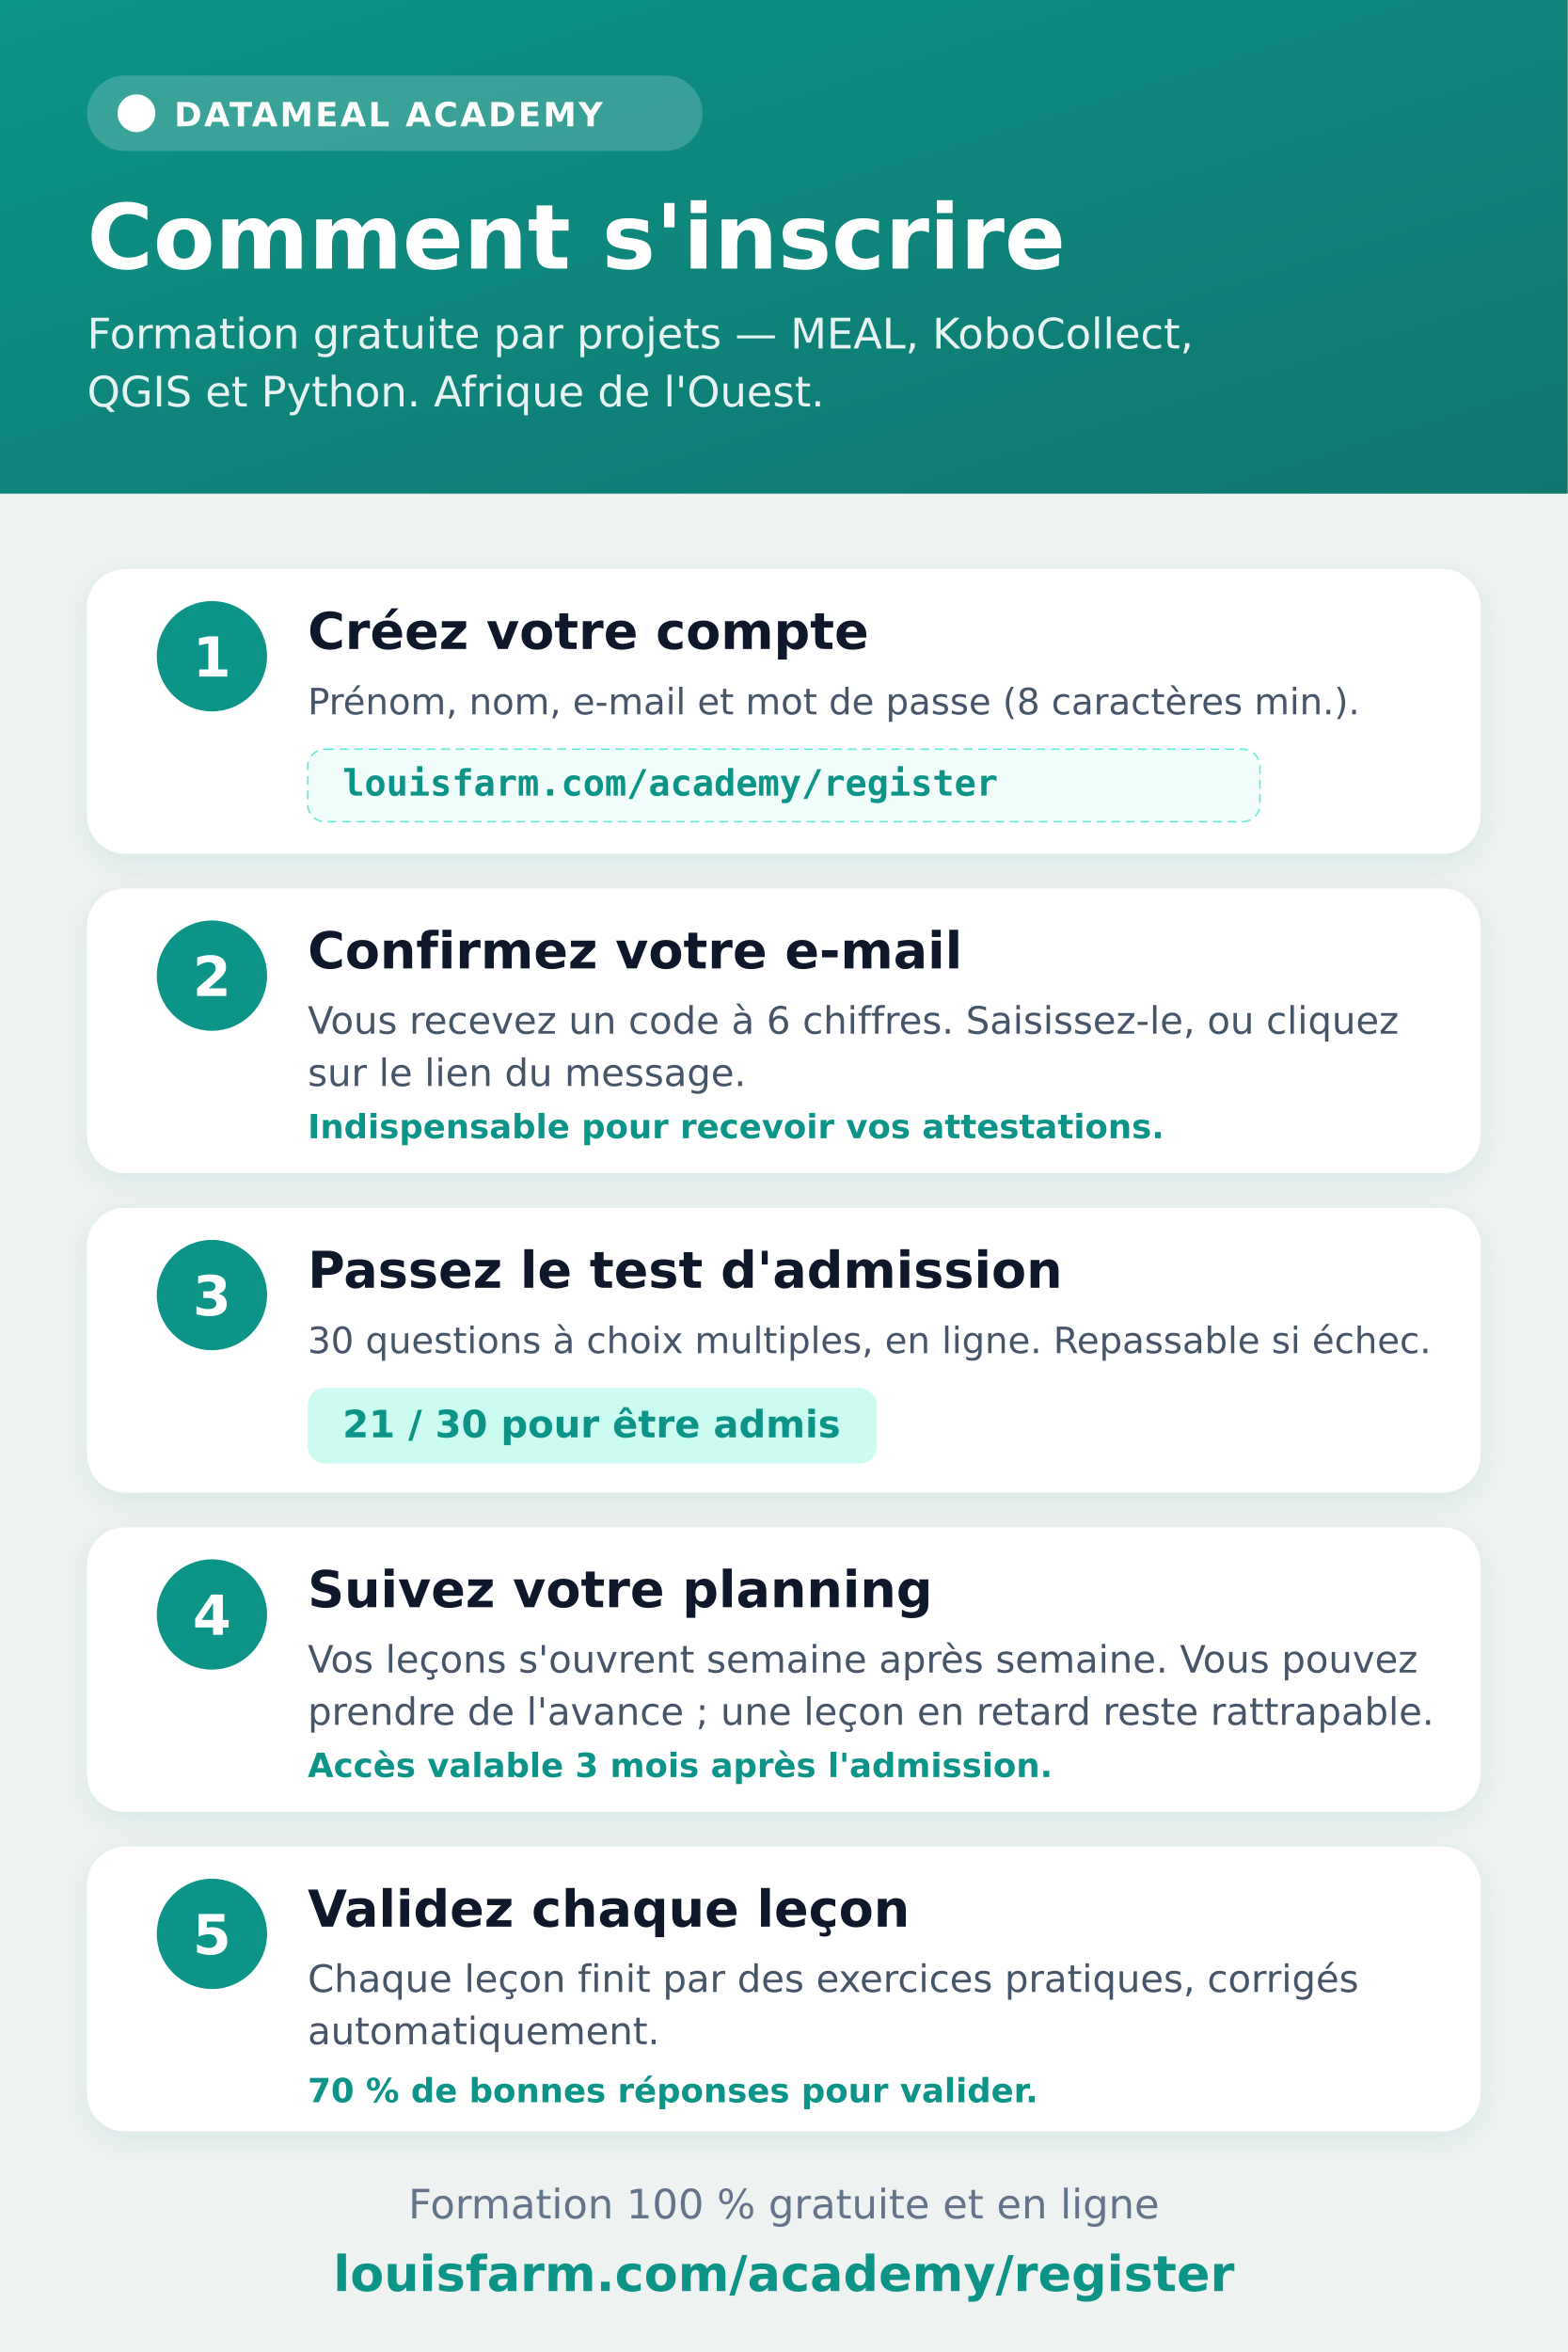
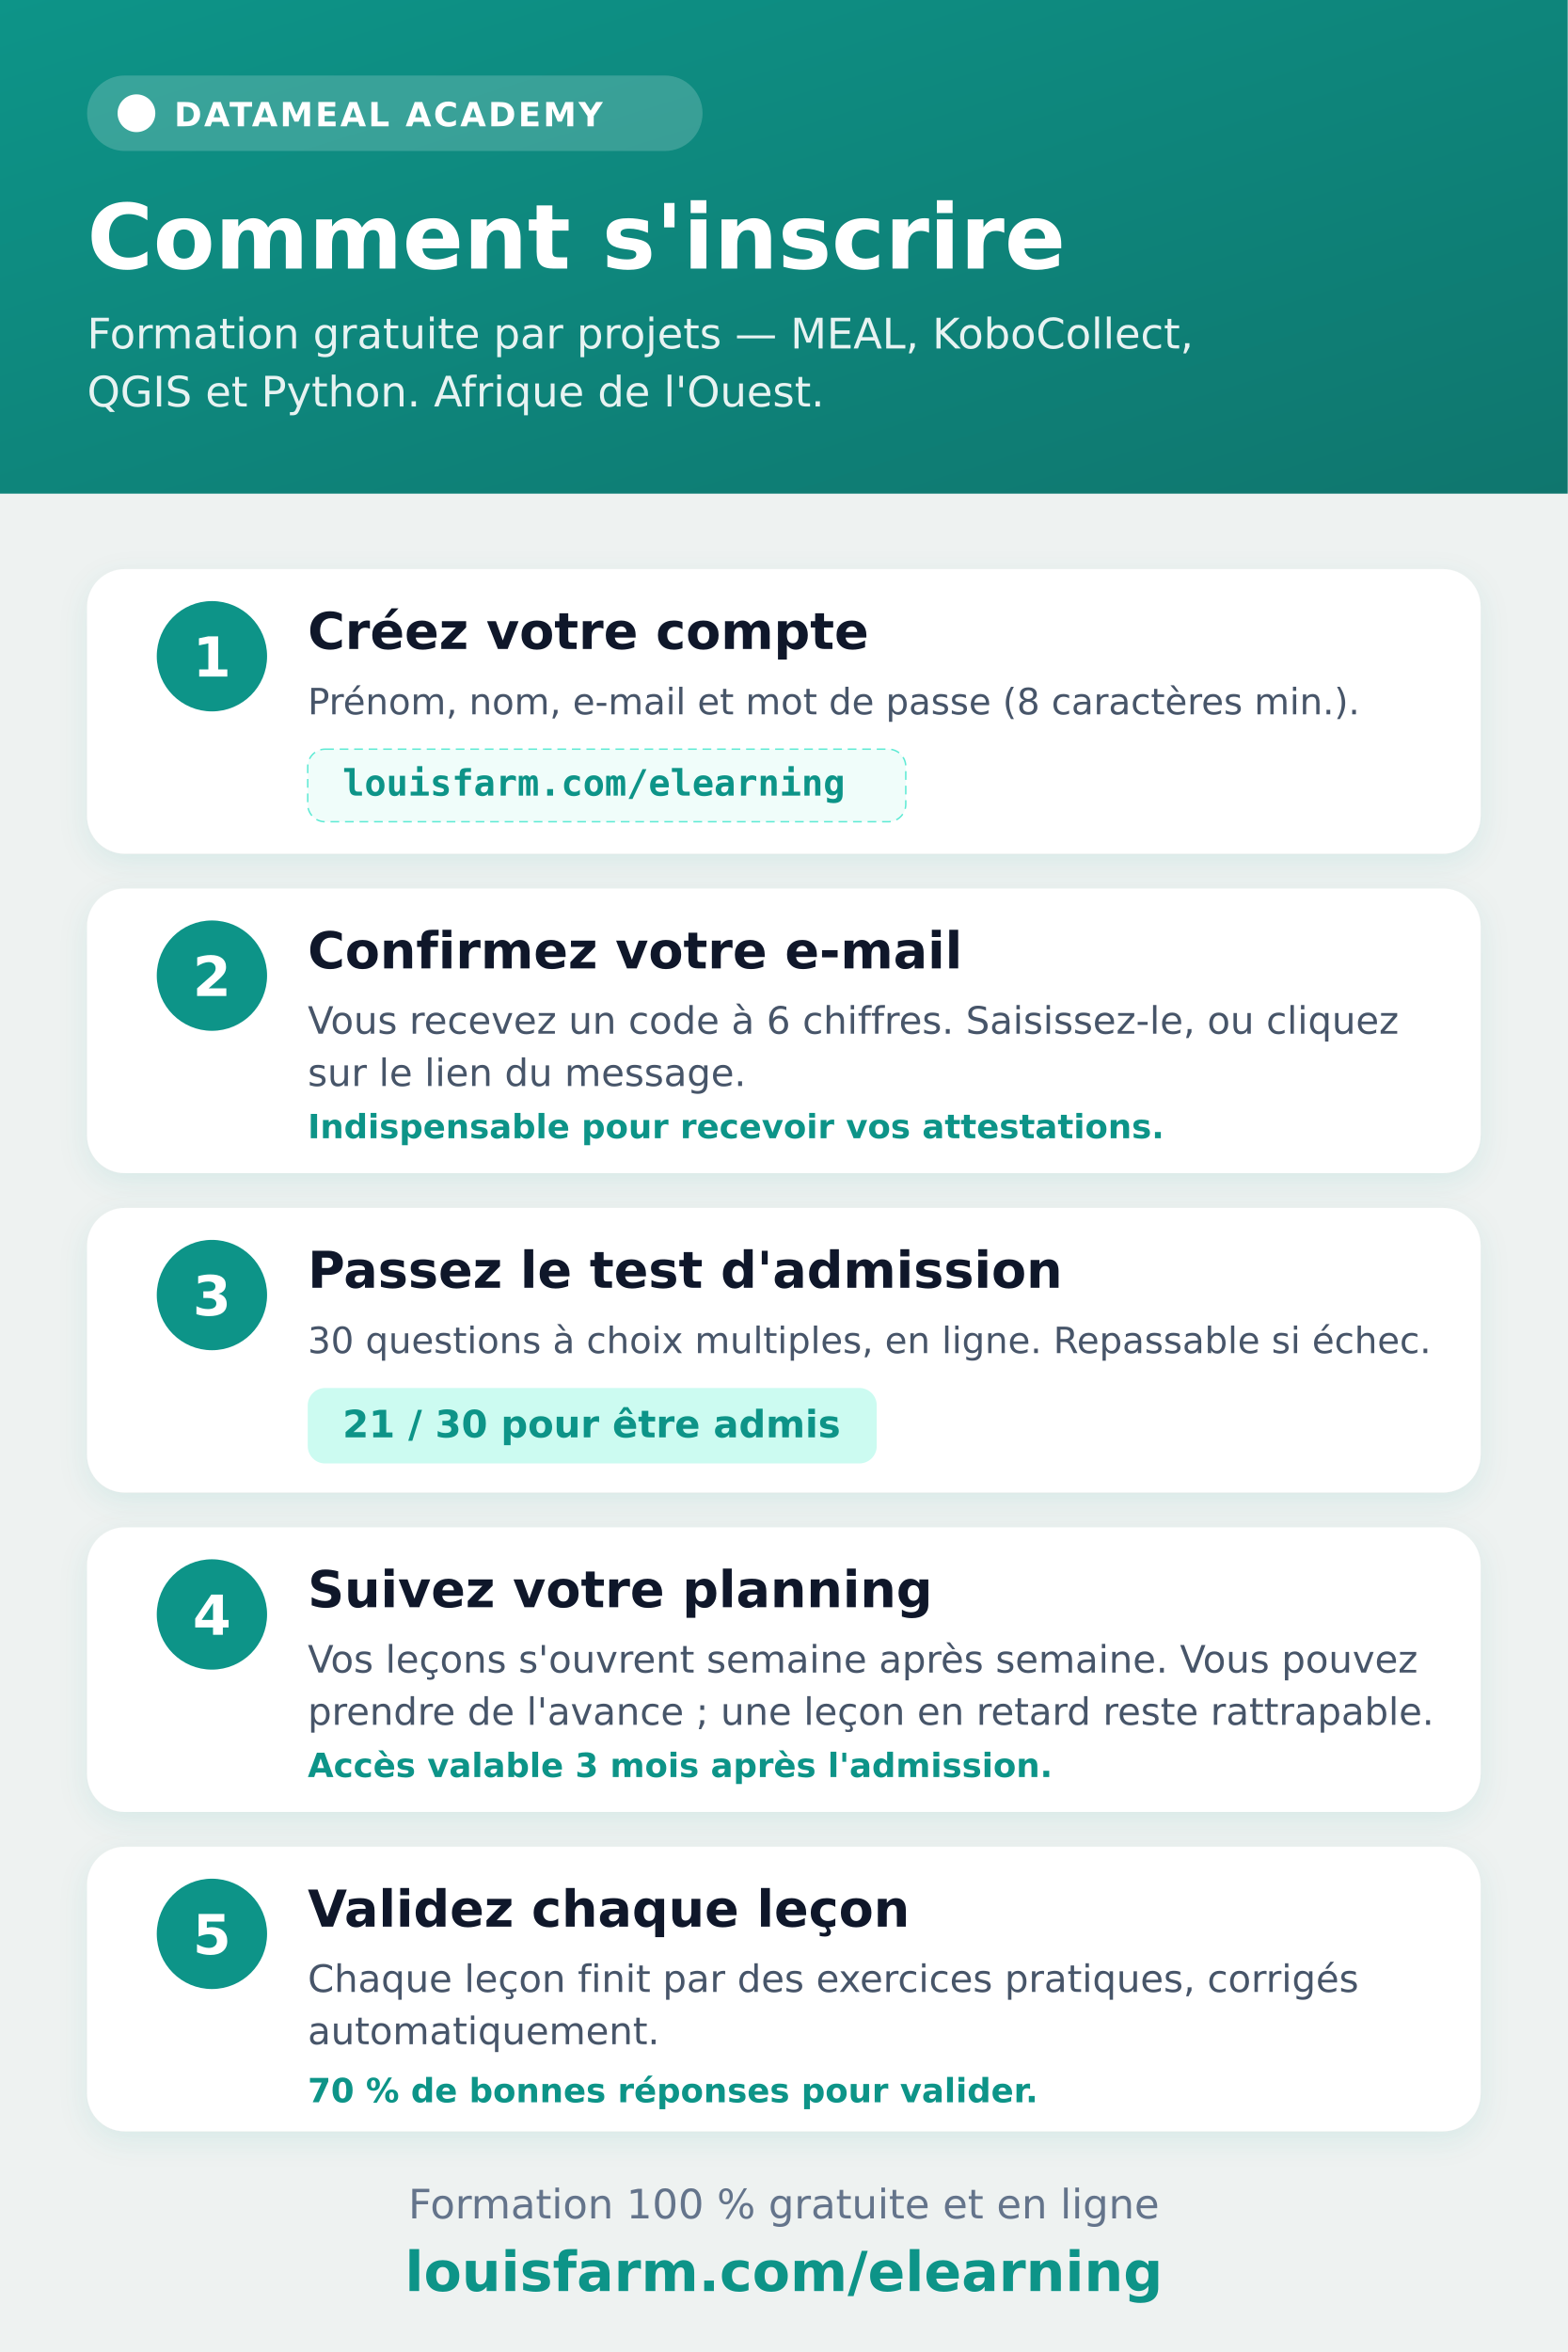
<svg xmlns="http://www.w3.org/2000/svg" width="1080" height="1620" viewBox="0 0 1080 1620" font-family="DejaVu Sans">
  <defs>
    <linearGradient id="hd" x1="0" y1="0" x2="1" y2="1">
      <stop offset="0%" stop-color="#0d9488" />
      <stop offset="100%" stop-color="#0f766e" />
    </linearGradient>
    <filter id="sh" x="-20%" y="-20%" width="140%" height="140%">
      <feDropShadow dx="0" dy="6" stdDeviation="10" flood-color="#0d9488" flood-opacity="0.10" />
    </filter>
  </defs>
  <rect width="1080" height="1620" fill="#eef2f1" />
  <rect width="1080" height="340" fill="url(#hd)" />
  <rect x="60" y="52" width="424" height="52" rx="26" fill="#ffffff" fill-opacity="0.18" />
  <circle cx="94" cy="78" r="13" fill="#ffffff" />
  <text x="120" y="87" font-size="23" font-weight="bold" fill="#ffffff" letter-spacing="1.5">DATAMEAL ACADEMY</text>
  <text x="60" y="185" font-size="62" font-weight="bold" fill="#ffffff">Comment s'inscrire</text>
  <text x="60" y="240" font-size="29" fill="#ffffff" fill-opacity="0.9">Formation gratuite par projets — MEAL, KoboCollect,</text>
  <text x="60" y="280" font-size="29" fill="#ffffff" fill-opacity="0.9">QGIS et Python. Afrique de l'Ouest.</text>
  <rect x="60" y="392" width="960" height="196" rx="26" fill="#ffffff" filter="url(#sh)" />
  <circle cx="146" cy="452" r="38" fill="#0d9488" />
  <text x="146" y="466" font-size="38" font-weight="bold" fill="#ffffff" text-anchor="middle">1</text>
  <text x="212" y="447" font-size="35" font-weight="bold" fill="#0f172a">Créez votre compte</text>
  <text x="212" y="492" font-size="25" fill="#475569">Prénom, nom, e-mail et mot de passe (8 caractères min.).</text>
-   <rect x="212" y="516" width="656" height="50" rx="12" fill="#f0fdfa" stroke="#5eead4" stroke-dasharray="6 4" />
-   <text x="236" y="548" font-size="25" font-weight="bold" fill="#0d9488" font-family="DejaVu Sans Mono">louisfarm.com/academy/register</text>
+   <rect x="212" y="516" width="412" height="50" rx="12" fill="#f0fdfa" stroke="#5eead4" stroke-dasharray="6 4" />
+   <text x="236" y="548" font-size="25" font-weight="bold" fill="#0d9488" font-family="DejaVu Sans Mono">louisfarm.com/elearning</text>
  <rect x="60" y="612" width="960" height="196" rx="26" fill="#ffffff" filter="url(#sh)" />
  <circle cx="146" cy="672" r="38" fill="#0d9488" />
  <text x="146" y="686" font-size="38" font-weight="bold" fill="#ffffff" text-anchor="middle">2</text>
  <text x="212" y="667" font-size="35" font-weight="bold" fill="#0f172a">Confirmez votre e-mail</text>
  <text x="212" y="712" font-size="26" fill="#475569">Vous recevez un code à 6 chiffres. Saisissez-le, ou cliquez</text>
  <text x="212" y="748" font-size="26" fill="#475569">sur le lien du message.</text>
  <text x="212" y="784" font-size="23" fill="#0d9488" font-weight="bold">Indispensable pour recevoir vos attestations.</text>
  <rect x="60" y="832" width="960" height="196" rx="26" fill="#ffffff" filter="url(#sh)" />
  <circle cx="146" cy="892" r="38" fill="#0d9488" />
  <text x="146" y="906" font-size="38" font-weight="bold" fill="#ffffff" text-anchor="middle">3</text>
  <text x="212" y="887" font-size="35" font-weight="bold" fill="#0f172a">Passez le test d'admission</text>
  <text x="212" y="932" font-size="25" fill="#475569">30 questions à choix multiples, en ligne. Repassable si échec.</text>
  <rect x="212" y="956" width="392" height="52" rx="12" fill="#ccfbf1" />
  <text x="236" y="990" font-size="26" font-weight="bold" fill="#0d9488">21 / 30 pour être admis</text>
  <rect x="60" y="1052" width="960" height="196" rx="26" fill="#ffffff" filter="url(#sh)" />
  <circle cx="146" cy="1112" r="38" fill="#0d9488" />
  <text x="146" y="1126" font-size="38" font-weight="bold" fill="#ffffff" text-anchor="middle">4</text>
  <text x="212" y="1107" font-size="35" font-weight="bold" fill="#0f172a">Suivez votre planning</text>
  <text x="212" y="1152" font-size="26" fill="#475569">Vos leçons s'ouvrent semaine après semaine. Vous pouvez</text>
  <text x="212" y="1188" font-size="26" fill="#475569">prendre de l'avance ; une leçon en retard reste rattrapable.</text>
  <text x="212" y="1224" font-size="23" fill="#0d9488" font-weight="bold">Accès valable 3 mois après l'admission.</text>
  <rect x="60" y="1272" width="960" height="196" rx="26" fill="#ffffff" filter="url(#sh)" />
  <circle cx="146" cy="1332" r="38" fill="#0d9488" />
  <text x="146" y="1346" font-size="38" font-weight="bold" fill="#ffffff" text-anchor="middle">5</text>
  <text x="212" y="1327" font-size="35" font-weight="bold" fill="#0f172a">Validez chaque leçon</text>
  <text x="212" y="1372" font-size="26" fill="#475569">Chaque leçon finit par des exercices pratiques, corrigés</text>
  <text x="212" y="1408" font-size="26" fill="#475569">automatiquement.</text>
  <rect x="212" y="1428" width="270" height="26" rx="0" fill="none" />
  <text x="212" y="1448" font-size="23" fill="#0d9488" font-weight="bold">70 % de bonnes réponses pour valider.</text>
  <text x="540" y="1528" font-size="28" fill="#64748b" text-anchor="middle">Formation 100 % gratuite et en ligne</text>
-   <text x="540" y="1578" font-size="34" font-weight="bold" fill="#0d9488" text-anchor="middle">louisfarm.com/academy/register</text>
+   <text x="540" y="1578" font-size="38" font-weight="bold" fill="#0d9488" text-anchor="middle">louisfarm.com/elearning</text>
</svg>
